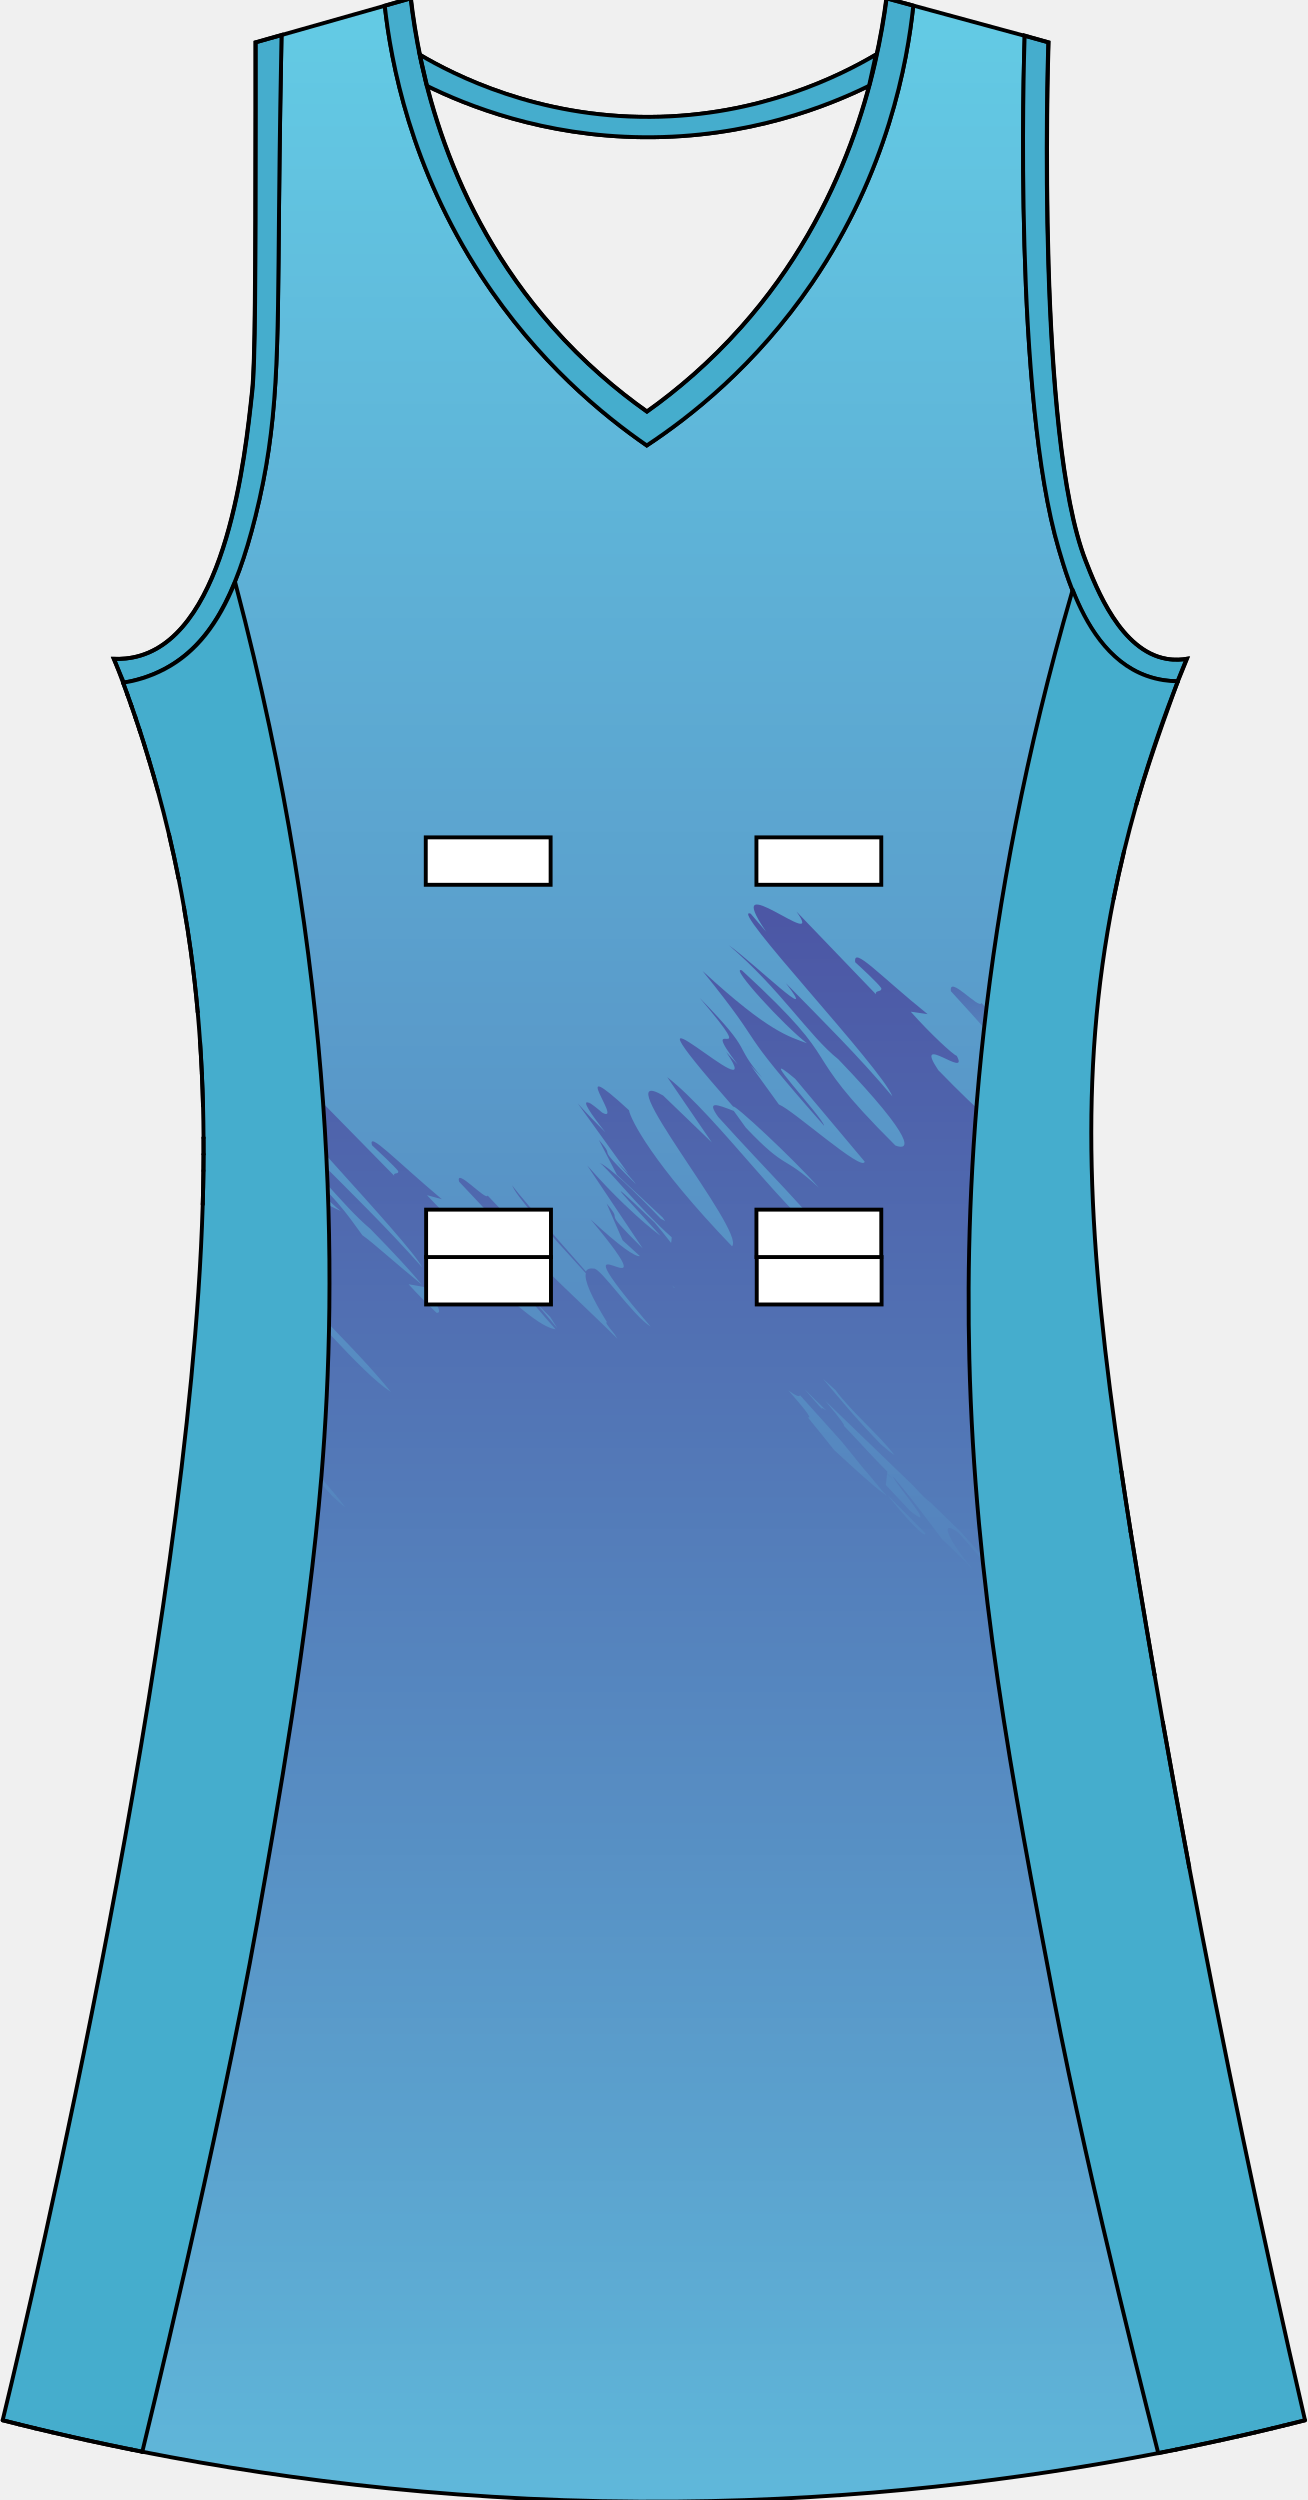
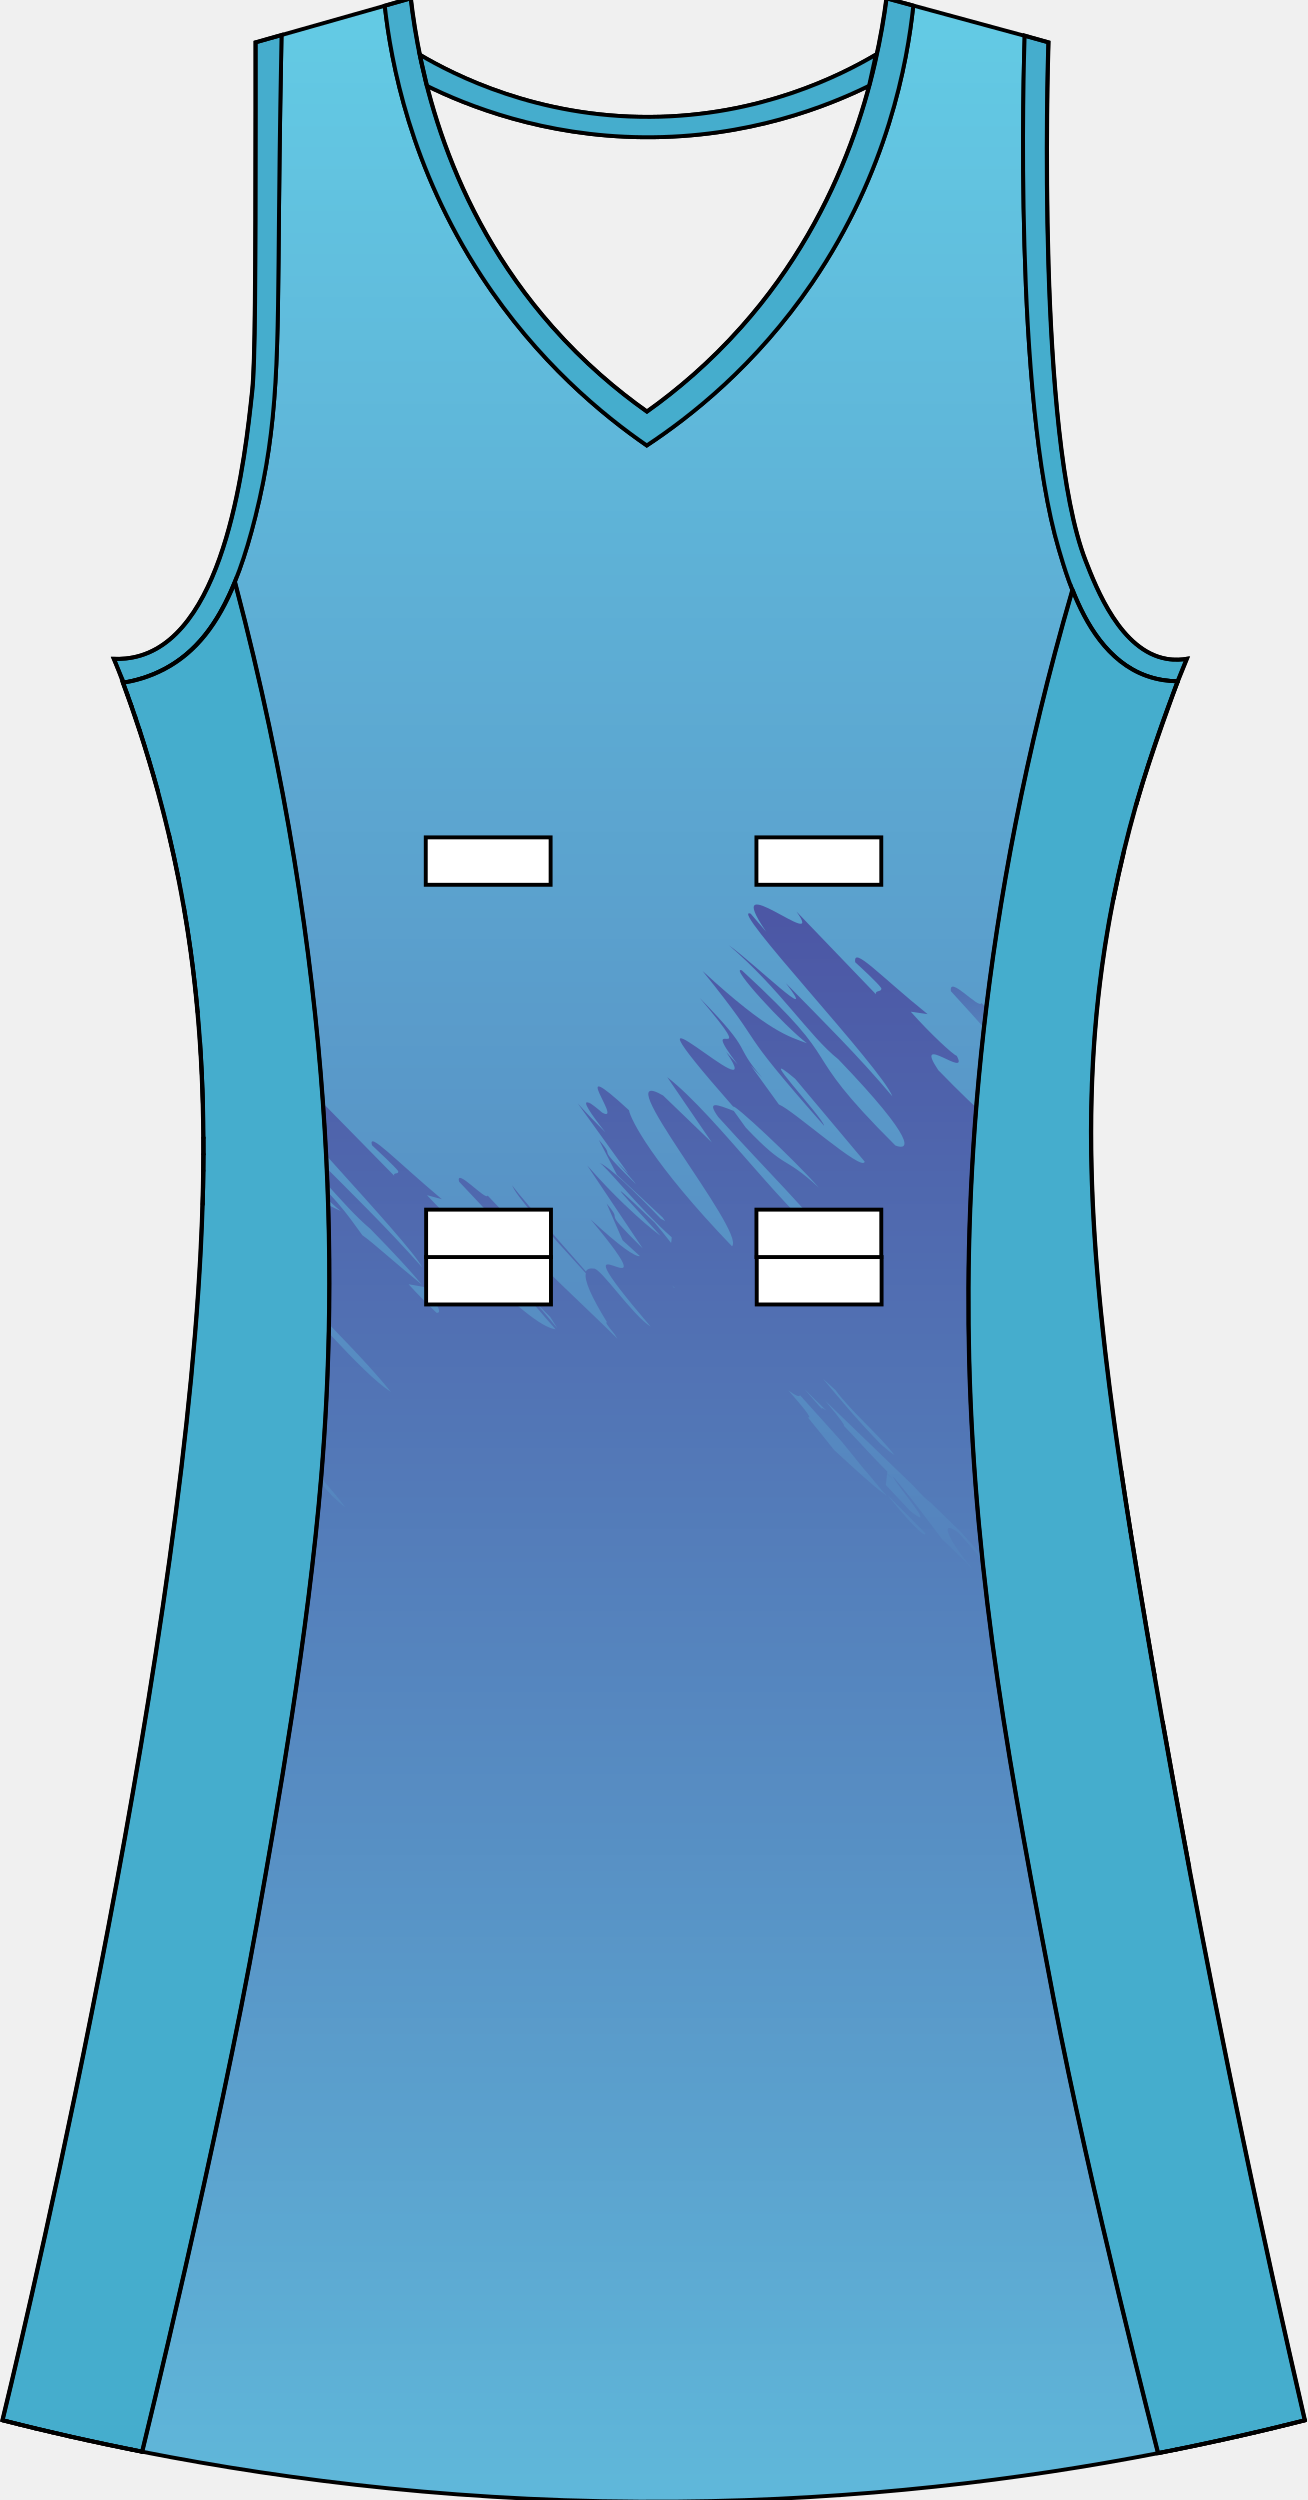
<svg xmlns="http://www.w3.org/2000/svg" version="1.1" id="Layer_1" x="0px" y="0px" viewBox="0 0 335.2 641.14" style="enable-background:new 0 0 335.2 641.14;" xml:space="preserve">
  <style type="text/css">
	
	@font-face{font-family:'codaheavy';src:url('/fonts/coda-heavy-webfont.woff') format('woff')}
	text{font-family:Impact,codaheavy,sans-serif}
- 	.Colour1.fill{fill:#45ADCD;}
	.NeckAndArmTrim.fill{fill:#45ADCD;stroke:#000000;stroke-miterlimit:10;}
+ 	.SidePanels.fill{fill:#45ADCD;stroke:#000000;stroke-miterlimit:10;}
	.Gradient1.stopColor{stop-color:#63CAE4;}
	.Gradient2.stopColor{stop-color:#4C57A5;}
	.st0{fill:url(#SVGID_1_);}
	.st1{fill:none;stroke:#000000;stroke-miterlimit:10;}
	.st2{fill:none;stroke:#D0D2D3;stroke-dasharray:5,2.4;}
	.st3{fill:url(#SVGID_2_);}
	.st4{fill:url(#SVGID_3_);}
	.st5{fill:url(#SVGID_4_);}
	.st6{fill:url(#SVGID_5_);}
	.st7{fill:none;stroke:#000000;stroke-linecap:round;stroke-linejoin:round;}
	.st8{fill:#FFFFFF;stroke:#000000;}
	
</style>
  <linearGradient id="SVGID_1_" gradientUnits="userSpaceOnUse" x1="167.601" y1="7.539" x2="167.601" y2="638.909">
    <stop class="Gradient1 stopColor" offset="0" style="stop-color:#63CAE4" />
    <stop class="Gradient2 stopColor" offset="1" style="stop-color:#4C57A5" />
  </linearGradient>
  <path class="st0" d="M227.31-0.43c13.84,3.76,27.69,7.53,41.53,11.29c-0.2,6.16-2.97,100.85,9.52,132.91  c2.79,7.17,9.01,23.15,20.77,25.19c2.22,0.39,4.1,0.18,5.19,0c-3.61,8.71-8.5,21.51-12.98,37.35  c-18.44,65.18-12.74,120.54,2.6,211.1c10.91,64.39,24.26,132.3,40.67,203.28c-41.5,10.53-96.29,20.27-160.94,20.85  c-70.25,0.63-129.39-9.77-173.06-20.85c1.82-7.43,42.42-174.64,50.19-289.28c3.36-49.63,0.53-88.77-10.38-128.57  c-3.93-14.34-8.14-25.96-11.25-33.88c1.64,0.07,4.12-0.01,6.92-0.87c22.03-6.76,26.74-50.8,28.55-67.76  c0.79-7.35,0.82-29.03,0.87-72.1c0.01-7.33,0-13.37,0-17.37C78.77,7.1,92.03,3.33,105.3-0.43c2.1,17.98,9.02,53.37,36.34,84.26  c8.08,9.14,16.48,16.23,24.23,21.72c7.76-5.52,16.14-12.62,24.23-21.72C217.47,53.05,224.91,17.9,227.31-0.43z" />
  <path class="st1" d="M98.67,1.45c1.6,14.45,6.57,41.47,24.8,69.35c14.38,22.01,31.28,35.76,42.4,43.44  c11.12-7.34,27.93-20.47,42.4-41.7C227.72,44,232.69,15.88,234.22,1.45" />
  <path class="st1" d="M72.2,8.96c-0.17,8.95-0.45,25.06-0.65,45.34c-0.34,36.5-0.09,54.28-6.06,78.18  c-5.05,20.23-11.57,32.87-23.36,39.09c-4,2.11-7.74,3.03-10.38,3.47" />
  <path class="st1" d="M262.78,9.13c-0.25,7.48-2.8,92.53,8.76,131.73c2.66,9.02,8.04,27.27,22.39,32.46  c3.28,1.18,6.21,1.39,8.06,1.41" />
  <path class="st1" d="M107.61,14.02c8.95,5.27,30.13,16.11,59.12,15.96c28.27-0.15,48.92-10.69,57.87-15.96" />
  <path class="st1" d="M109.45,22c10.2,5.01,29.77,12.96,55.56,13.19c27.06,0.24,47.57-8.13,57.87-13.19" />
  <path class="st2" d="M5.26,601c39.59,11.08,94.58,22.1,160.61,22.3c67.76,0.2,124.06-11.06,164.24-22.3" />
  <path class="st2" d="M3.86,606.99c39.57,11.03,93.75,21.83,158.54,22.39c69.77,0.6,127.76-10.88,169.05-22.39" />
  <path class="NeckAndArmTrim fill" d="M234.22,1.45c-1.53,14.43-6.5,42.55-25.95,71.09c-14.47,21.23-31.28,34.36-42.4,41.7  c-11.12-7.68-28.01-21.43-42.4-43.44c-18.23-27.88-23.2-54.9-24.8-69.35l6.63-1.88c2.1,17.98,9.02,53.37,36.34,84.26  c8.08,9.14,16.48,16.23,24.23,21.72c7.76-5.52,16.14-12.62,24.23-21.72c27.38-30.79,34.82-65.93,37.21-84.26L234.22,1.45z" />
  <path class="NeckAndArmTrim fill" d="M31.75,175.05c2.64-0.44,6.39-1.36,10.38-3.47c11.79-6.23,18.31-18.86,23.36-39.09  c5.97-23.9,5.71-41.68,6.06-78.18c0.19-20.28,0.47-36.38,0.65-45.34l-6.7,1.9c0,4,0.01,10.04,0,17.37  c-0.04,43.07-0.08,64.76-0.87,72.1c-1.81,16.96-6.52,61-28.55,67.76c-2.8,0.86-5.28,0.93-6.92,0.87L31.75,175.05z" />
  <path class="NeckAndArmTrim fill" d="M301.99,174.72c-1.85-0.01-4.78-0.22-8.06-1.41c-14.35-5.19-19.73-23.43-22.39-32.46  c-11.56-39.2-9.01-124.25-8.76-131.73l6.06,1.74c-0.2,6.16-2.97,100.85,9.52,132.91c2.79,7.17,9.01,23.15,20.77,25.19  c2.22,0.39,4.1,0.18,5.19,0L301.99,174.72z" />
  <path class="NeckAndArmTrim fill" d="M109.45,22c10.2,5.01,29.77,12.96,55.56,13.19c27.06,0.24,47.57-8.13,57.87-13.19l1.74-7.98  c-8.95,5.27-29.6,15.8-57.87,15.96c-28.99,0.16-50.17-10.69-59.12-15.96L109.45,22z" />
  <g>
    <linearGradient id="SVGID_2_" gradientUnits="userSpaceOnUse" x1="255.128" y1="238.194" x2="267.673" y2="302.113">
      <stop class="Gradient2 stopColor" offset="0" style="stop-color:#4C57A5" />
      <stop class="Gradient1 stopColor" offset="1" style="stop-color:#63CAE4" />
    </linearGradient>
    <path class="st3" d="M251.71,257.22c-0.54,1.83-8.43-7.35-7.85-3.02c13.06,14.2,25.23,28.59,35.96,41.74   c-0.03-1.87-0.04-3.72-0.04-5.57c-8.28-8-16.95-15.83-23.46-24.16C252,259.38,265.4,271.75,251.71,257.22z" />
    <linearGradient id="SVGID_3_" gradientUnits="userSpaceOnUse" x1="167.601" y1="235.617" x2="167.601" y2="715.941">
      <stop class="Gradient2 stopColor" offset="0" style="stop-color:#4C57A5" />
      <stop class="Gradient1 stopColor" offset="1" style="stop-color:#63CAE4" />
    </linearGradient>
    <path class="st4" d="M173.66,641.54c64.65-0.58,119.45-10.32,160.94-20.85c-16.41-70.98-29.76-138.88-40.67-203.28   c-7.61-44.93-12.84-81.2-13.94-114.3c-5.77-7.03-13.27-15.42-20.15-22.26c17.8,20.24-17.59-12.94,8.5,13.52   c-3.38-0.27-5.48,3.02-27.72-19.93c-6.71-10.08,8.16,2.57,4.74-3.67c-0.84-0.18-6.8-5.68-11.79-11.31l4.32,0.62   c-12.28-9.87-19.15-17.62-18.57-13.31c1.93,1.77,5.71,5.25,6.69,6.64c0.18,1.1-1.6,0.44-1.38,1.57l-20.38-21.22   c8.14,11.33-20.18-12.94-7.77,5.18l-3.96-4.62c-6.2-2.39,33.72,39.68,36.34,46.86c-8.94-10.62-17.62-19.14-27.31-29.03   c9.1,11.75-8.23-5.21-14.64-9.74c13.14,11.18,20.6,23.32,28.07,29.24c20.45,21.29,18.17,23.5,14.65,22.12   c-26.94-26.82-10.79-18.54-39.37-44.92c-3.53-1.37,11.07,14.48,16.68,18.7c-4.45-1.71-9.57-2.66-26.76-18.54   c18.04,22.37,6.56,11.75,31.18,39.72c-0.22-2.1-18.75-21.58-7.45-12.08l17.84,21.25c-0.43,2.91-18.47-13.33-22-14.65l-7.21-9.98   l3.02,3.23c-7.98-9.25-1.6-5.75-16.12-20.58c16.81,19.8-1.38,2.52,9.74,17.08l-2.96-3.21c12.43,18.14-33.65-26.35,1.85,14.06   c-0.12-1.1,15.11,13.02,21.95,20.75c-9.47-8.73-8.01-4.09-18.77-15.43l-3.07-4.27c-4.38-1.69-7.05-2.73-4,1.54   c12.75,14.14,23.38,24.39,29.54,32.95c-10.92-6.27-29.54-32.95-42.6-43.15l11.43,16.74l-12.48-12.02   c-15.46-9.04,21.35,34.93,17.66,38.66c-20.44-21.26-26.07-32.66-26.42-34.89c-16.83-15.51-1.11,3.79-6.87,0.61   c-1.49-1.28-2.74-2.26-3.54-2.66c0.06,0.02,0.28,0.31,0.38,0.36c-0.16-0.13-0.18-0.12-0.34-0.25c-1.85-0.72,0.54,2.83,4.32,7.61   c-2.31-2.34-4.64-4.66-7.1-7.43c3.02,4.18,9.39,13,12.98,18.01c-1.33-1.36-2.5-2.57-3.15-3.16c1.9,2.08,3.26,3.67,4.69,5.33   c0.1,0.13,0.3,0.42,0.38,0.53c-11.71-11.61-4.35-5.48-9.47-11.34l4.62,8.94l11.74,10.96c0.21,0.32,0.46,0.66,0.63,0.93   c-0.41-0.23-0.88-0.53-1.05-0.54c-6.85-7.18-13.21-13.36-15.84-14.44c1.6,0.67,9.87,11.37,18.54,19.1l0.03,0.04   c0,0.52-0.07,0.98-0.16,1.42c-1.29-1.62-2.5-3.18-4.18-5.18c-16.36-15.71-6.15-5.14,1.52,3.4c-2.4-1.82-5.28-4.24-8.77-7.58   l-0.39-0.4l0.1,0.15c-3.08-2.96-6.42-6.41-9.8-10.28c3.44,5.13,11.73,17.56,14.27,21.33c-11.74-11.61-4.22-5.62-9.28-11.54   l4.1,9.43l4.44,4.06c-1.26,0.21-5.09-2.44-12.61-9.38c23.89,28.7-13.41-6.23,15.35,27.45c-4.56-2.79-12.94-15.25-14.59-14.87   c-1.03-0.15-1.7,0.12-2,0.74c-9.37-10.56-18.72-21.47-18.93-22.18c0.65,2.37,8.79,11.59,18.91,22.64c-0.45,1.8,1.41,6.04,5.5,12.66   c-0.76-0.44-0.01,0.68,1.85,2.93c0.28,0.44,0.45,0.76,0.77,1.21c-9.55-9.51-20.12-18.76-28.12-28.3c-4.67-6.51,8.65,5.91-5.2-8.45   c-0.26,1.58-8.37-7.42-7.29-3.53c7.58,7.96,14.71,15.85,21.68,23.63c-3.34-1.27-3.85,0.14-2.53,3.29c-0.54-0.52-1.1-1.13-1.62-1.65   c0.83,0.9,1.03,1.18,1.64,1.87c0.44,1.03,1.3,2.45,2.02,3.73c-1.63-1.21-3.64-2.81-4.22-3.11c-2.94-3.6-5.22-6.49-5.28-6.83   c0.37,2.06,5.73,8.62,13.04,16.92c-2.65-0.45-7.35-2.71-24.87-20.42c-7.15-9.61,7.55,3.19,3.69-2.69   c-0.77-0.25-6.67-5.77-11.79-11.29l3.81,1.04c-11.96-10.06-19.02-17.67-17.92-13.84c1.89,1.77,5.67,5.29,6.71,6.6   c0.26,0.99-1.32,0.23-1.02,1.22l-20.59-20.99c8.6,10.88-19.36-13.67-6.08,3.68l-4.07-4.51c-5.74-2.83,34.69,38.74,37.96,45.36   c-9.21-10.37-17.95-18.87-27.69-28.63c9.49,11.34-7.88-5.54-14.09-10.27c12.97,11.36,21.06,22.83,28.4,28.94   c6.43,6.55,10.53,11.05,13.26,14.34c-7.35-5.97-12.47-10.73-15.27-12.68c-4.15-5.6-5.63-8.78-22.62-24.57   c-3.24-1.6,11.62,14.02,17.08,18.38c-4.1-2.03-8.68-3.44-25.82-19.36c6.68,7.75,9.49,11.32,11.53,14.04c-2.33-1.29-5-2.8-6.68-3.25   c-1.38-1.49-2.37-2.62-4.56-4.81c1.81,2.03,3.03,3.44,4.14,4.74c-1.59-0.23-1.77,1.06,2.18,6.55l-4.04-4.54   c-2.07-0.87,1.47,3.64,6.93,9.99c-4.48-1.9-26.51-22.31,2.04,8.8c-0.08-0.26,1.22,0.8,3.06,2.44   c-0.63,0.68-12.09-10.08-17.05-13.61c4.2,3.57,7.72,7.14,10.98,10.64c-1.69-0.64-2.2-0.36-0.03,2.38c1.16,1.23,2.28,2.43,3.4,3.61   c-2.69-2.74-6.17-6.09-10.84-10.36c-0.91-0.37-0.48,0.52,0.64,1.98c-2.03-1.96-4.18-4.22-5.97-5.69l12.19,16.02L57.04,318.2   c-3.36-2.23-3.74-1.48-2.69,0.72c-0.52-0.48-0.82-0.68-1.36-1.18c0.86,1.03,1.38,1.68,2.1,2.57c5.19,8.79,24.37,31.66,22.53,33.83   c-0.04-0.02-0.06-0.02-0.09-0.06c-4.03-4.1-7.15-7.52-10.16-10.85l-1.32-1.77l3,3.22c-8.05-9.16-1.79-5.57-16.44-20.28   c8.07,9.24,8.2,10.22,7.33,10.25c-4.32-5.26-7.12-9.16-8.64-11.57c-0.14,2.61-0.3,5.25-0.48,7.92c3.25,3.57,6.86,7.41,10.32,10.96   c-0.93-0.2-2.48-1.07-4.57-2.51c-2.21-2.23-4.35-4.42-5.92-5.99c0,0.05-0.01,0.1-0.01,0.15c1.61,1.73,3,3.25,4.26,4.65   c-1.59-1.13-3.16-2.25-4.37-3.02c-0.06,0.84-0.12,1.67-0.19,2.51c2.06,2.64,5.78,6.98,11.92,13.77c-0.03-0.2,0.9,0.55,1.83,1.31   c0.13,0.45,0.41,1,0.88,1.75l-12.67-12.84l7.88,9.93c-2.04-0.78-3.19-0.95-2.68,0.31c-0.12-0.13-0.24-0.28-0.37-0.42   c1.7,2.95,0.7,3.04-2.87,0.32c-1.59-1.62-3.17-3.22-4.69-4.69c-0.05,0.61-0.11,1.22-0.17,1.83c0.03,0.04,0.06,0.08,0.09,0.12   l4.49,6.24c0.03,0.59-0.73,0.36-1.69-0.08l-3.2-3.03c-0.29,3.02-0.59,6.06-0.91,9.13c1.56,2.69,4.04,6.34,7.71,11.23   c-0.78,0.09-3.98-2.87-8.16-6.98c-0.33,3.06-0.68,6.13-1.05,9.23c1.27,1.78,2.51,3.52,3.63,5.15c-0.98-0.8-2.32-2.04-3.82-3.49   c-0.07,0.59-0.14,1.18-0.22,1.77c3.53,4.89,2.36,5.4,2.36,6.95l-2.81-3.22C32.42,489.72,2.17,614.3,0.6,620.69   C44.27,631.78,103.4,642.17,173.66,641.54z M233.37,390.23c-2.3-2.58-4.17-4.79-5.76-6.81c2.85,2.88,6.01,6.02,9.7,9.8   C237.37,393.9,236.71,393.68,233.37,390.23z M234.32,381.13c2.05,2.29,3.41,3.6,4.38,4.25c2.57,2.49,5.09,4.95,7.65,7.45   c8.4,9.19,11.66,13.71,13.14,16.71c-2.11-1.89-4.46-4.04-7.88-7.34c12.14,10.73-3.67-6.57-5.86-9.2c-5.14-3.66-2.46,2.06,3.47,9.18   c-3.41-3.48-5.8-5.77-7.58-7.41c-4.05-5.34-7.87-10.58-12.72-16.21c1.16,2.52,12.03,14.96,4.5,8.93l-6.24-6.66l0.32-2.85l1.68,1.56   c-0.71-0.69-1.1-1.11-1.67-1.67l0.06-0.44c-0.14-0.14-0.46-0.5-0.64-0.67c0.03,0.04,0.07,0.04,0.11,0.08   c-0.35-0.38-0.29-0.23-0.57-0.54c-2.49-2.49-6.53-6.98-10.08-10.68c0.33,0.01-0.54-1.35-4.74-6.38   C218.94,366.3,226.6,373.68,234.32,381.13z M214.28,356.52c3.97,5.45,10.87,11.15,15.1,16.63c-0.83-0.53-1.87-1.34-3.37-2.66   c-6.08-6.22-10.32-11.35-14.94-16.9C212.14,354.58,213.04,355.37,214.28,356.52z M211.88,361.71c-0.43-0.24-1.15-0.86-1.16-0.45   c-1.56-1.72-2.97-3.36-4.39-4.98C208.08,357.96,210,359.86,211.88,361.71z M205.16,357.81c3.21,3.52,6.96,7.76,10.72,11.92   c0.99,1.22,1.94,2.4,2.89,3.55c1.3,1.67,2.71,3.42,4.13,4.99c1.55,1.88,3.1,3.81,4.55,5.41c-0.18-0.1-0.54-0.43-0.71-0.56   c-0.32-0.35-0.52-0.56-0.77-0.82c0.19,0.22,0.34,0.41,0.59,0.69c-2.62-1.91-7.65-6.53-12.64-11.12c-2.12-2.64-4.33-5.44-6.81-8.45   c1.63,0.78-1.37-2.77-4.91-6.83C204.17,358.03,205.03,358.3,205.16,357.81z M173.07,330.32c-0.15-0.09-0.11-0.02-0.24-0.1   c-0.12-0.16-0.24-0.31-0.37-0.46L173.07,330.32z M137.04,333.62c0.9,0.96,2.56,2.61,4.09,4.16c0.57,0.93,1.22,1.93,1.83,2.89   C140.75,338.07,138.89,335.84,137.04,333.62z M108.68,330.04c4.31,5.26,4.49,6.78,3.28,6.63c-2.17-2.05-4.75-4.64-7.18-7.32   L108.68,330.04z M100.26,356.99c-3.98-2.58-9.47-8.21-15.29-14.43c-2.41-3.51-3.88-6.16-8.6-11.3   C86.51,341.87,94.81,350.14,100.26,356.99z M77.29,334.37c0.75,0.66,1.69,1.6,2.27,2.02c-0.2-0.08-0.44-0.18-0.64-0.26   C78.37,335.54,77.84,334.98,77.29,334.37z M88.56,386.52c-0.93-0.55-2.23-1.93-3.29-2.78c-7-7.79-13.61-15.45-19.91-22.71   C75.02,371.17,83.45,379.72,88.56,386.52z" />
    <linearGradient id="SVGID_4_" gradientUnits="userSpaceOnUse" x1="225.696" y1="381.695" x2="225.826" y2="382.356">
      <stop class="Gradient2 stopColor" offset="0" style="stop-color:#4C57A5" />
      <stop class="Gradient1 stopColor" offset="1" style="stop-color:#63CAE4" />
    </linearGradient>
    <path class="st5" d="M225.97,382.29c-0.11-0.13-0.23-0.26-0.4-0.44C225.73,382.03,225.85,382.16,225.97,382.29z" />
    <linearGradient id="SVGID_5_" gradientUnits="userSpaceOnUse" x1="265.553" y1="244.301" x2="273.088" y2="282.696">
      <stop class="Gradient2 stopColor" offset="0" style="stop-color:#4C57A5" />
      <stop class="Gradient1 stopColor" offset="1" style="stop-color:#63CAE4" />
    </linearGradient>
    <path class="st6" d="M259.59,253.11c0.4,2.85,9.45,13.56,20.39,25.96c0-0.14,0.01-0.29,0.01-0.43   C270.21,267.04,259.7,253.97,259.59,253.11z" />
  </g>
-   <path class="Colour1 fill" d="M301.69,174.71c-1.86-0.03-4.66-0.28-7.76-1.4c-9.9-3.58-15.54-13.39-18.95-22.09l-0.17,0.72  c-24,82.72-27.43,150.88-26.31,196.53c1.43,58.03,10.92,107.82,21.63,163.97c9.24,48.44,26.82,116.68,26.82,116.68  c13.53-2.63,26.1-5.5,37.64-8.42c-16.41-70.98-29.76-138.88-40.67-203.28c-15.34-90.56-21.04-145.91-2.6-211.1  c3.56-12.57,10.64-31.55,10.66-31.6L301.69,174.71z" />
-   <path class="Colour1 fill" d="M31.75,175.05c2.64-0.44,6.39-1.36,10.38-3.47c8.11-4.28,13.72-11.59,18.08-22.32l0.18,0.72  c26.13,99.49,26.19,177.68,21.97,228.53c-3.4,40.92-11.35,85.72-16.44,114.38c-9.91,55.82-29.5,135.87-29.5,135.87  c-12.88-2.54-24.84-5.28-35.83-8.07c1.82-7.43,42.42-174.64,50.19-289.28c3.36-49.63,0.53-88.77-10.38-128.57  c-3.02-11.02-6.21-20.43-8.93-27.8L31.75,175.05z" />
+   <path class="SidePanels fill" d="M301.69,174.71c-1.86-0.03-4.66-0.28-7.76-1.4c-9.9-3.58-15.54-13.39-18.95-22.09l-0.17,0.72  c-24,82.72-27.43,150.88-26.31,196.53c1.43,58.03,10.92,107.82,21.63,163.97c9.24,48.44,26.82,116.68,26.82,116.68  c13.53-2.63,26.1-5.5,37.64-8.42c-16.41-70.98-29.76-138.88-40.67-203.28c-15.34-90.56-21.04-145.91-2.6-211.1  c3.56-12.57,10.64-31.55,10.66-31.6L301.69,174.71z" />
+   <path class="SidePanels fill" d="M31.75,175.05c2.64-0.44,6.39-1.36,10.38-3.47c8.11-4.28,13.72-11.59,18.08-22.32l0.18,0.72  c26.13,99.49,26.19,177.68,21.97,228.53c-3.4,40.92-11.35,85.72-16.44,114.38c-9.91,55.82-29.5,135.87-29.5,135.87  c-12.88-2.54-24.84-5.28-35.83-8.07c1.82-7.43,42.42-174.64,50.19-289.28c3.36-49.63,0.53-88.77-10.38-128.57  c-3.02-11.02-6.21-20.43-8.93-27.8L31.75,175.05z" />
  <g>
    <path class="st1" d="M33.76,628.21c0.88,0.18,1.75,0.35,2.64,0.53" />
    <path class="st1" d="M298.38,628.85c1.09-0.21,2.17-0.43,3.25-0.64" />
    <path class="st7" d="M15.28,624.22c-0.62-0.14-1.25-0.29-1.87-0.43" />
    <path class="st7" d="M10.94,623.21c-0.62-0.15-1.25-0.29-1.87-0.44" />
    <path class="st7" d="M6.66,622.18c-0.61-0.15-1.22-0.3-1.83-0.45" />
    <path class="st7" d="M303.48,627.83c-0.62,0.13-1.23,0.25-1.85,0.38" />
    <path class="st7" d="M308.28,626.83c-0.64,0.14-1.28,0.27-1.93,0.41" />
    <path class="st7" d="M33.76,628.21c-0.71-0.14-1.43-0.29-2.14-0.43" />
    <path class="st1" d="M312.94,625.83c0.88-0.19,1.75-0.39,2.62-0.58" />
    <path class="st7" d="M29.09,627.25c-0.72-0.15-1.44-0.3-2.15-0.45" />
    <path class="st1" d="M317.49,624.82c0.87-0.2,1.73-0.39,2.59-0.59" />
    <path class="st7" d="M24.34,626.24c-0.66-0.14-1.33-0.29-1.99-0.43" />
    <path class="st1" d="M303.48,627.83c0.96-0.2,1.92-0.39,2.88-0.59" />
    <path class="st1" d="M308.28,626.83c0.91-0.19,1.82-0.39,2.72-0.58" />
    <path class="st7" d="M19.71,625.23c-0.62-0.14-1.25-0.28-1.87-0.42" />
    <path class="st1" d="M15.28,624.22c0.85,0.2,1.69,0.39,2.55,0.59" />
    <path class="st1" d="M302.05,174.78c0.83-2.1,1.61-4.05,2.35-5.82c-1.09,0.18-2.97,0.39-5.19,0   c-11.75-2.05-17.97-18.02-20.77-25.19c-12.49-32.06-9.72-126.75-9.52-132.91c-13.84-3.76-27.69-7.53-41.53-11.29   c-2.39,18.33-9.83,53.47-37.21,84.26c-8.08,9.09-16.47,16.19-24.23,21.72c-7.75-5.49-16.15-12.58-24.23-21.72   c-27.32-30.9-34.24-66.28-36.34-84.26C92.12,3.33,78.85,7.1,65.58,10.86c0,4,0.01,10.04,0,17.37c-0.04,43.07-0.08,64.76-0.87,72.1   c-1.81,16.96-6.52,61-28.55,67.76c-2.8,0.86-5.28,0.93-6.92,0.87c0.74,1.88,1.54,3.98,2.38,6.27" />
    <path class="st7" d="M298.22,441.73c2.16,12.24,4.41,24.6,6.75,37.07" />
    <path class="st1" d="M19.71,625.23c0.88,0.2,1.75,0.39,2.64,0.59" />
    <path class="st1" d="M0.68,620.69c1.37,0.35,2.75,0.69,4.15,1.04" />
    <path class="st1" d="M29.09,627.25c0.84,0.18,1.68,0.35,2.53,0.53" />
    <path class="st1" d="M24.34,626.24c0.87,0.19,1.73,0.38,2.6,0.56" />
    <path class="st7" d="M330.52,621.74c-0.46,0.11-0.92,0.23-1.38,0.34" />
    <path class="st1" d="M291.42,206.32c0.13-0.45,0.26-0.9,0.39-1.34" />
    <path class="st7" d="M317.49,624.82c-0.64,0.14-1.28,0.29-1.92,0.43" />
    <path class="st1" d="M6.66,622.18c0.8,0.2,1.6,0.39,2.42,0.59" />
    <path class="st7" d="M312.94,625.83c-0.65,0.14-1.29,0.28-1.95,0.42" />
    <path class="st1" d="M10.94,623.21c0.82,0.19,1.64,0.39,2.47,0.58" />
    <path class="st7" d="M326.27,622.77c-0.56,0.14-1.14,0.27-1.7,0.41" />
    <path class="st7" d="M36.51,628.76c-0.04-0.01-0.08-0.01-0.11-0.02" />
    <path class="st7" d="M321.93,623.8c-0.61,0.14-1.23,0.29-1.85,0.43" />
    <path class="st7" d="M297.04,629.12c0.45-0.09,0.89-0.18,1.34-0.26" />
    <path class="st1" d="M51.99,308.88c0.09-2.91,0.15-5.79,0.18-8.64" />
    <path class="st1" d="M38.12,194.64c0.03,0.11,0.07,0.21,0.1,0.32" />
    <path class="st1" d="M39.23,198.39c0.08,0.27,0.16,0.55,0.24,0.83" />
    <path class="st1" d="M52.2,295.98c0,1.41-0.02,2.83-0.03,4.25" />
    <path class="st7" d="M289.97,392.84c1.26,7.91,2.61,16.09,4.05,24.58c0.68,4.02,1.37,8.06,2.07,12.11" />
    <path class="st7" d="M51.77,275.37c-0.12-2.68-0.28-5.35-0.45-7.99" />
    <path class="st1" d="M297.04,629.12c-35.1,6.82-76.63,12.01-123.3,12.43c-52.58,0.47-98.93-5.24-137.23-12.78" />
    <path class="st1" d="M36.95,190.82c0.08,0.25,0.16,0.5,0.23,0.75" />
    <path class="st1" d="M33.54,180.58c0.06,0.18,0.12,0.35,0.19,0.54" />
    <path class="st7" d="M51.77,275.37c0.12,2.68,0.22,5.39,0.29,8.13" />
    <path class="st1" d="M32.53,177.73c0.06,0.17,0.12,0.34,0.18,0.52" />
    <path class="st7" d="M50.7,259.52c-0.47-5.2-1.05-10.34-1.75-15.42" />
    <path class="st1" d="M34.7,183.93c0.07,0.21,0.14,0.42,0.21,0.63" />
    <path class="st1" d="M35.79,187.23c0.05,0.16,0.1,0.31,0.15,0.47" />
    <path class="st7" d="M52.2,295.98c0-1.41,0-2.81-0.01-4.2" />
    <path class="st1" d="M330.52,621.74c1.4-0.35,2.79-0.69,4.16-1.04" />
    <path class="st7" d="M48.95,244.11c-0.52-3.81-1.11-7.6-1.77-11.36" />
    <path class="st7" d="M36.95,190.82c-0.33-1.06-0.67-2.1-1-3.12" />
    <path class="st1" d="M321.93,623.8c0.88-0.21,1.76-0.41,2.64-0.62" />
    <path class="st7" d="M35.79,187.23c-0.3-0.91-0.59-1.8-0.89-2.67" />
    <path class="st7" d="M32.53,177.73c-0.31-0.86-0.61-1.69-0.91-2.5" />
    <path class="st1" d="M326.27,622.77c0.96-0.23,1.92-0.46,2.87-0.7" />
    <path class="st7" d="M33.54,180.58c-0.28-0.8-0.55-1.57-0.83-2.33" />
    <path class="st7" d="M34.7,183.93c-0.33-0.96-0.65-1.9-0.97-2.82" />
    <path class="st7" d="M289.97,392.84c-0.84-5.27-1.63-10.42-2.38-15.46" />
    <path class="st7" d="M45.79,225.24c-0.75-3.74-1.56-7.48-2.44-11.2" />
    <path class="st7" d="M40.49,202.85c-0.34-1.23-0.68-2.44-1.02-3.63" />
    <path class="st7" d="M302.05,174.78c-3.12,7.94-6.78,18.16-10.24,30.19" />
    <path class="st7" d="M288.24,218.44c-0.97,4.01-1.84,7.99-2.63,11.95" />
    <path class="st7" d="M38.12,194.64c-0.31-1.04-0.63-2.06-0.94-3.06" />
    <path class="st7" d="M39.23,198.39c-0.34-1.16-0.67-2.31-1.01-3.43" />
    <path class="st7" d="M315.57,625.25c-0.87,0.19-1.74,0.39-2.62,0.58" />
    <path class="st7" d="M320.08,624.23c0.62-0.14,1.24-0.28,1.85-0.43" />
    <path class="st7" d="M324.56,623.18c0.57-0.14,1.14-0.27,1.7-0.41" />
    <path class="st7" d="M315.57,625.25c0.64-0.14,1.28-0.29,1.92-0.43" />
    <path class="st7" d="M302.05,174.78c0.02-0.04,0.02-0.07,0.03-0.07l-0.3,0c-1.86-0.03-4.66-0.28-7.76-1.4   c-9.9-3.58-15.54-13.39-18.95-22.09l-0.17,0.72c-24,82.72-27.43,150.88-26.31,196.53c1.43,58.03,10.92,107.82,21.63,163.97   c9.23,48.42,26.81,116.62,26.82,116.68" />
    <path class="st7" d="M297.04,629.12L297.04,629.12c0.45-0.09,0.89-0.18,1.34-0.26" />
    <path class="st7" d="M301.63,628.21c0.62-0.12,1.23-0.25,1.85-0.38" />
    <path class="st7" d="M311,626.25c0.65-0.14,1.3-0.28,1.95-0.42" />
    <path class="st7" d="M291.81,204.98c-0.13,0.45-0.26,0.9-0.39,1.34" />
    <path class="st7" d="M301.63,628.21c-1.07,0.22-2.16,0.43-3.25,0.64" />
    <path class="st7" d="M289.97,392.84c-0.84-5.27-1.63-10.42-2.38-15.46" />
    <path class="st7" d="M288.24,218.44c-0.97,4.01-1.84,7.99-2.63,11.95" />
    <path class="st7" d="M302.05,174.78c-0.44,1.18-6.71,18.08-10.24,30.19" />
    <path class="st7" d="M289.97,392.84c1.26,7.91,2.61,16.09,4.05,24.58c0.68,4.02,1.37,8.06,2.07,12.11" />
    <path class="st7" d="M329.14,622.07c0.46-0.11,0.93-0.22,1.38-0.34" />
    <path class="st7" d="M304.98,478.8c-2.34-12.48-4.59-24.84-6.75-37.07" />
    <path class="st7" d="M306.35,627.24c0.65-0.13,1.29-0.27,1.93-0.41" />
    <path class="st7" d="M324.56,623.18c-0.87,0.21-1.75,0.42-2.64,0.62" />
    <path class="st7" d="M334.68,620.69c-1.37,0.35-2.76,0.7-4.16,1.04" />
    <path class="st7" d="M311,626.25c-0.9,0.19-1.81,0.39-2.72,0.58" />
    <path class="st7" d="M320.08,624.23c-0.86,0.2-1.72,0.4-2.59,0.59" />
    <path class="st7" d="M329.14,622.07c-0.95,0.23-1.9,0.47-2.87,0.7" />
    <path class="st7" d="M306.35,627.24c-0.95,0.2-1.91,0.4-2.88,0.59" />
    <path class="st7" d="M296.09,429.53c0.7,4.05,1.41,8.12,2.13,12.2" />
    <path class="st7" d="M334.68,620.69c-11.28-48.8-21.12-96.14-29.71-141.89" />
    <path class="st7" d="M288.24,218.44c0.97-4.01,2.03-8.04,3.18-12.12" />
    <path class="st7" d="M285.61,230.39c-9.08,45.59-6.62,89.01,1.98,146.98" />
    <path class="st7" d="M38.22,194.96c0.34,1.12,0.67,2.27,1.01,3.43" />
    <path class="st7" d="M52.17,300.23c0.02-1.42,0.03-2.84,0.03-4.25" />
    <path class="st7" d="M51.77,275.37c0.12,2.68,0.22,5.39,0.29,8.13" />
    <path class="st7" d="M32.72,178.25c0.27,0.76,0.55,1.54,0.83,2.33" />
    <path class="st7" d="M34.91,184.56c0.29,0.87,0.59,1.76,0.89,2.67" />
    <path class="st7" d="M31.62,175.23c-0.02-0.06-0.05-0.13-0.07-0.18l0.28,0c2.64-0.44,6.39-1.36,10.38-3.47   c8.11-4.28,13.72-11.59,18.08-22.32l0.18,0.72c26.13,99.49,26.19,177.68,21.97,228.53c-3.4,40.92-11.35,85.72-16.44,114.38   c-9.91,55.81-29.49,135.83-29.5,135.86" />
    <path class="st7" d="M33.73,181.12c0.32,0.92,0.64,1.86,0.97,2.82" />
    <path class="st7" d="M31.62,175.23c0.3,0.81,0.6,1.64,0.91,2.5" />
    <path class="st7" d="M39.47,199.22c0.34,1.19,0.68,2.4,1.02,3.63" />
    <path class="st7" d="M48.95,244.11c0.7,5.08,1.28,10.22,1.75,15.42" />
    <path class="st7" d="M51.99,308.88c0.09-2.91,0.15-5.79,0.18-8.64" />
    <path class="st7" d="M37.18,191.58c0.31,1,0.63,2.02,0.94,3.06" />
    <path class="st7" d="M47.19,232.74c0.66,3.77,1.24,7.55,1.77,11.36" />
    <path class="st7" d="M51.77,275.37c-0.12-2.68-0.28-5.35-0.45-7.99" />
    <path class="st7" d="M35.95,187.7c0.33,1.02,0.66,2.06,1,3.12" />
    <path class="st7" d="M31.62,627.78c0.71,0.14,1.43,0.29,2.14,0.43" />
    <path class="st7" d="M43.34,214.03c0.88,3.73,1.7,7.46,2.44,11.2" />
    <path class="st7" d="M52.2,291.78c0.01,1.39,0.01,2.8,0.01,4.2" />
    <path class="st7" d="M0.68,620.69c1.37,0.35,2.75,0.69,4.15,1.04" />
    <path class="st7" d="M39.47,199.22c-0.08-0.28-0.16-0.55-0.24-0.83" />
    <path class="st7" d="M9.08,622.77c0.62,0.15,1.25,0.29,1.87,0.44" />
    <path class="st7" d="M13.41,623.79c-0.83-0.19-1.65-0.39-2.47-0.58" />
    <path class="st7" d="M9.08,622.77c-0.81-0.2-1.61-0.39-2.42-0.59" />
    <path class="st7" d="M17.83,624.81c0.62,0.14,1.25,0.28,1.87,0.42" />
    <path class="st7" d="M13.41,623.79c0.62,0.14,1.25,0.29,1.87,0.43" />
    <path class="st7" d="M26.94,626.81c0.71,0.15,1.43,0.3,2.15,0.45" />
    <path class="st7" d="M36.4,628.74c0.04,0.01,0.08,0.02,0.11,0.02l0,0" />
    <path class="st7" d="M22.35,625.82c0.66,0.14,1.33,0.29,1.99,0.43" />
    <path class="st7" d="M17.83,624.81c-0.86-0.19-1.7-0.39-2.55-0.59" />
    <path class="st7" d="M4.83,621.73c0.6,0.15,1.22,0.3,1.83,0.45" />
    <path class="st7" d="M34.91,184.56c-0.07-0.21-0.14-0.42-0.21-0.63" />
    <path class="st7" d="M35.95,187.7c-0.05-0.16-0.1-0.31-0.15-0.47" />
    <path class="st7" d="M33.73,181.12c-0.06-0.18-0.13-0.36-0.19-0.54" />
    <path class="st7" d="M38.22,194.96c-0.03-0.11-0.07-0.22-0.1-0.32" />
    <path class="st7" d="M37.18,191.58c-0.08-0.25-0.16-0.5-0.23-0.75" />
    <path class="st7" d="M31.62,627.78c-0.85-0.17-1.69-0.35-2.53-0.53" />
    <path class="st7" d="M32.72,178.25c-0.06-0.17-0.12-0.35-0.18-0.52" />
    <path class="st7" d="M26.94,626.81c-0.88-0.19-1.74-0.37-2.6-0.56" />
    <path class="st7" d="M22.35,625.82c-0.89-0.19-1.76-0.39-2.64-0.59" />
    <path class="st7" d="M36.4,628.74c-0.89-0.17-1.76-0.35-2.64-0.53" />
    <path class="st7" d="M51.99,308.88c-0.22,7.29-0.59,14.78-1.12,22.54C43.1,446.06,2.51,613.27,0.68,620.69" />
    <path class="st7" d="M51.32,267.39c-0.18-2.64-0.39-5.26-0.62-7.86" />
    <path class="st7" d="M52.07,283.5c0.07,2.73,0.11,5.49,0.13,8.28" />
    <path class="st7" d="M43.34,214.03c-0.88-3.73-1.83-7.45-2.86-11.18" />
    <path class="st7" d="M47.19,232.74c-0.44-2.51-0.9-5.01-1.4-7.51" />
  </g>
  <g>
    <rect x="109.19" y="214.75" class="st8" width="32.02" height="12.16" />
    <rect x="193.99" y="214.75" class="st8" width="32.02" height="12.16" />
    <rect x="194.07" y="322.38" class="st8" width="32.02" height="12.16" />
    <rect x="109.28" y="322.38" class="st8" width="32.02" height="12.16" />
    <rect x="109.28" y="310.22" class="st8" width="32.02" height="12.16" />
    <rect x="193.99" y="310.22" class="st8" width="32.02" height="12.16" />
  </g>
  <g id="FBodyLogos" />
</svg>
